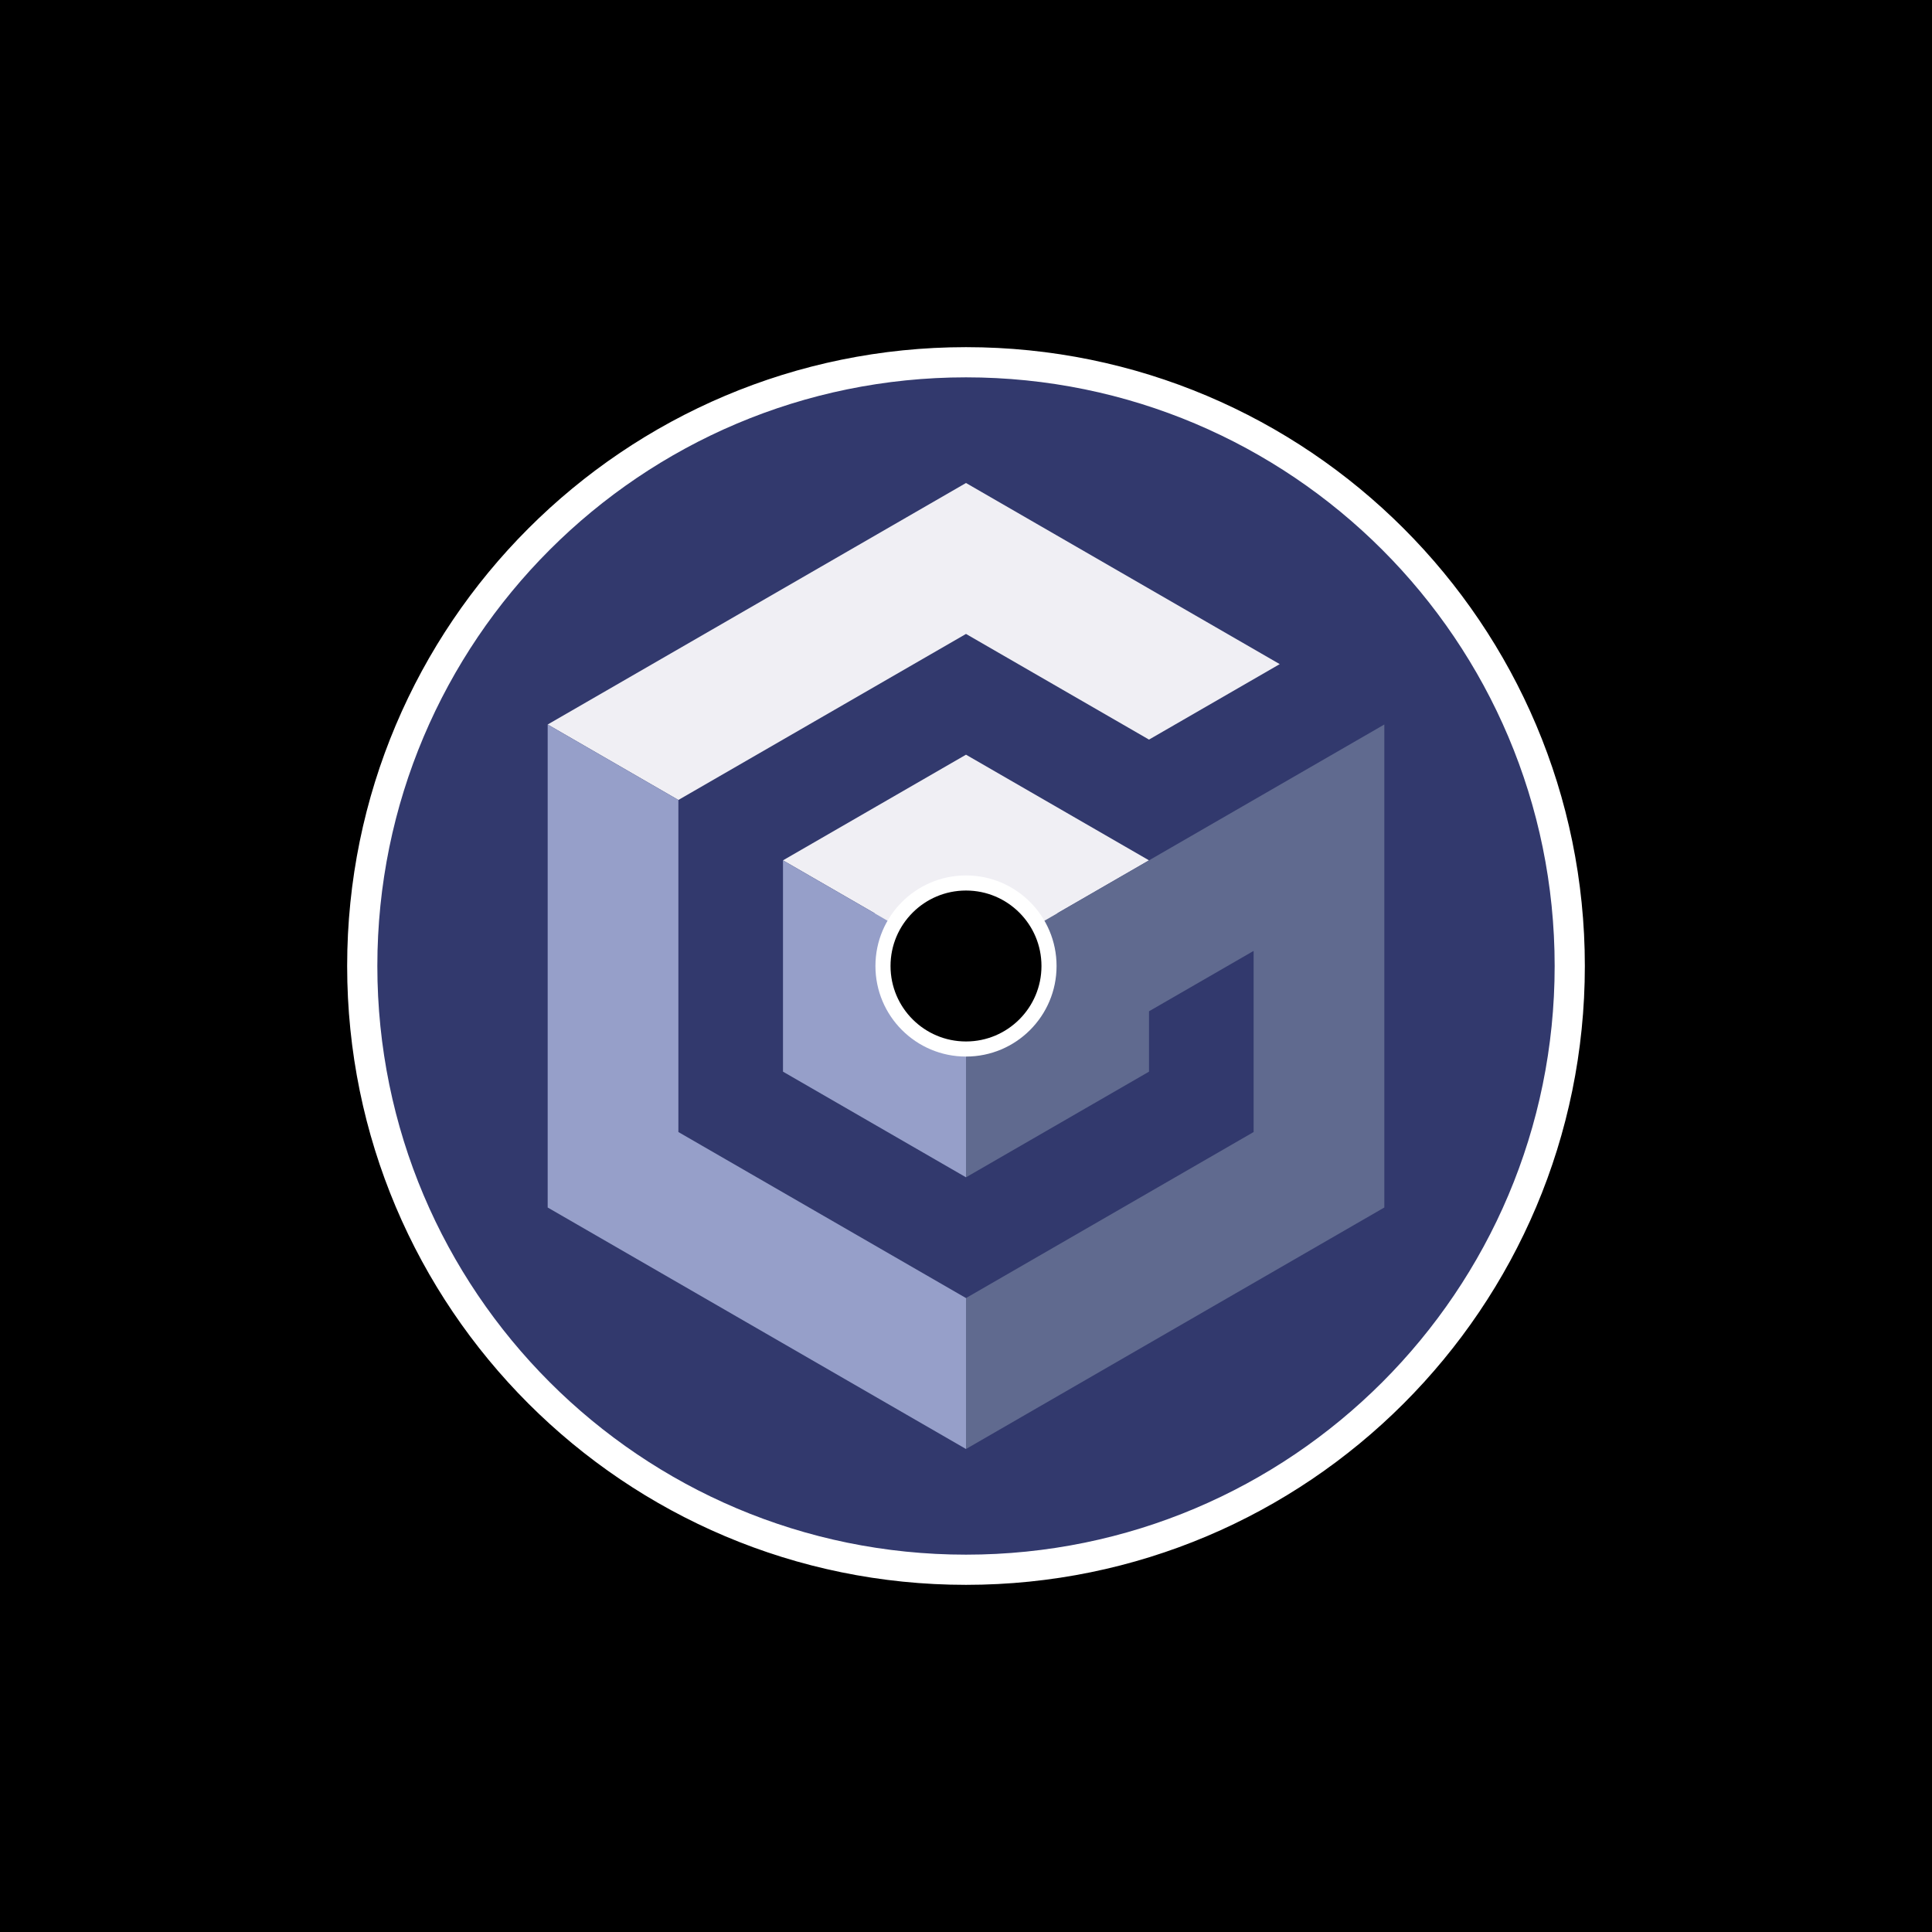
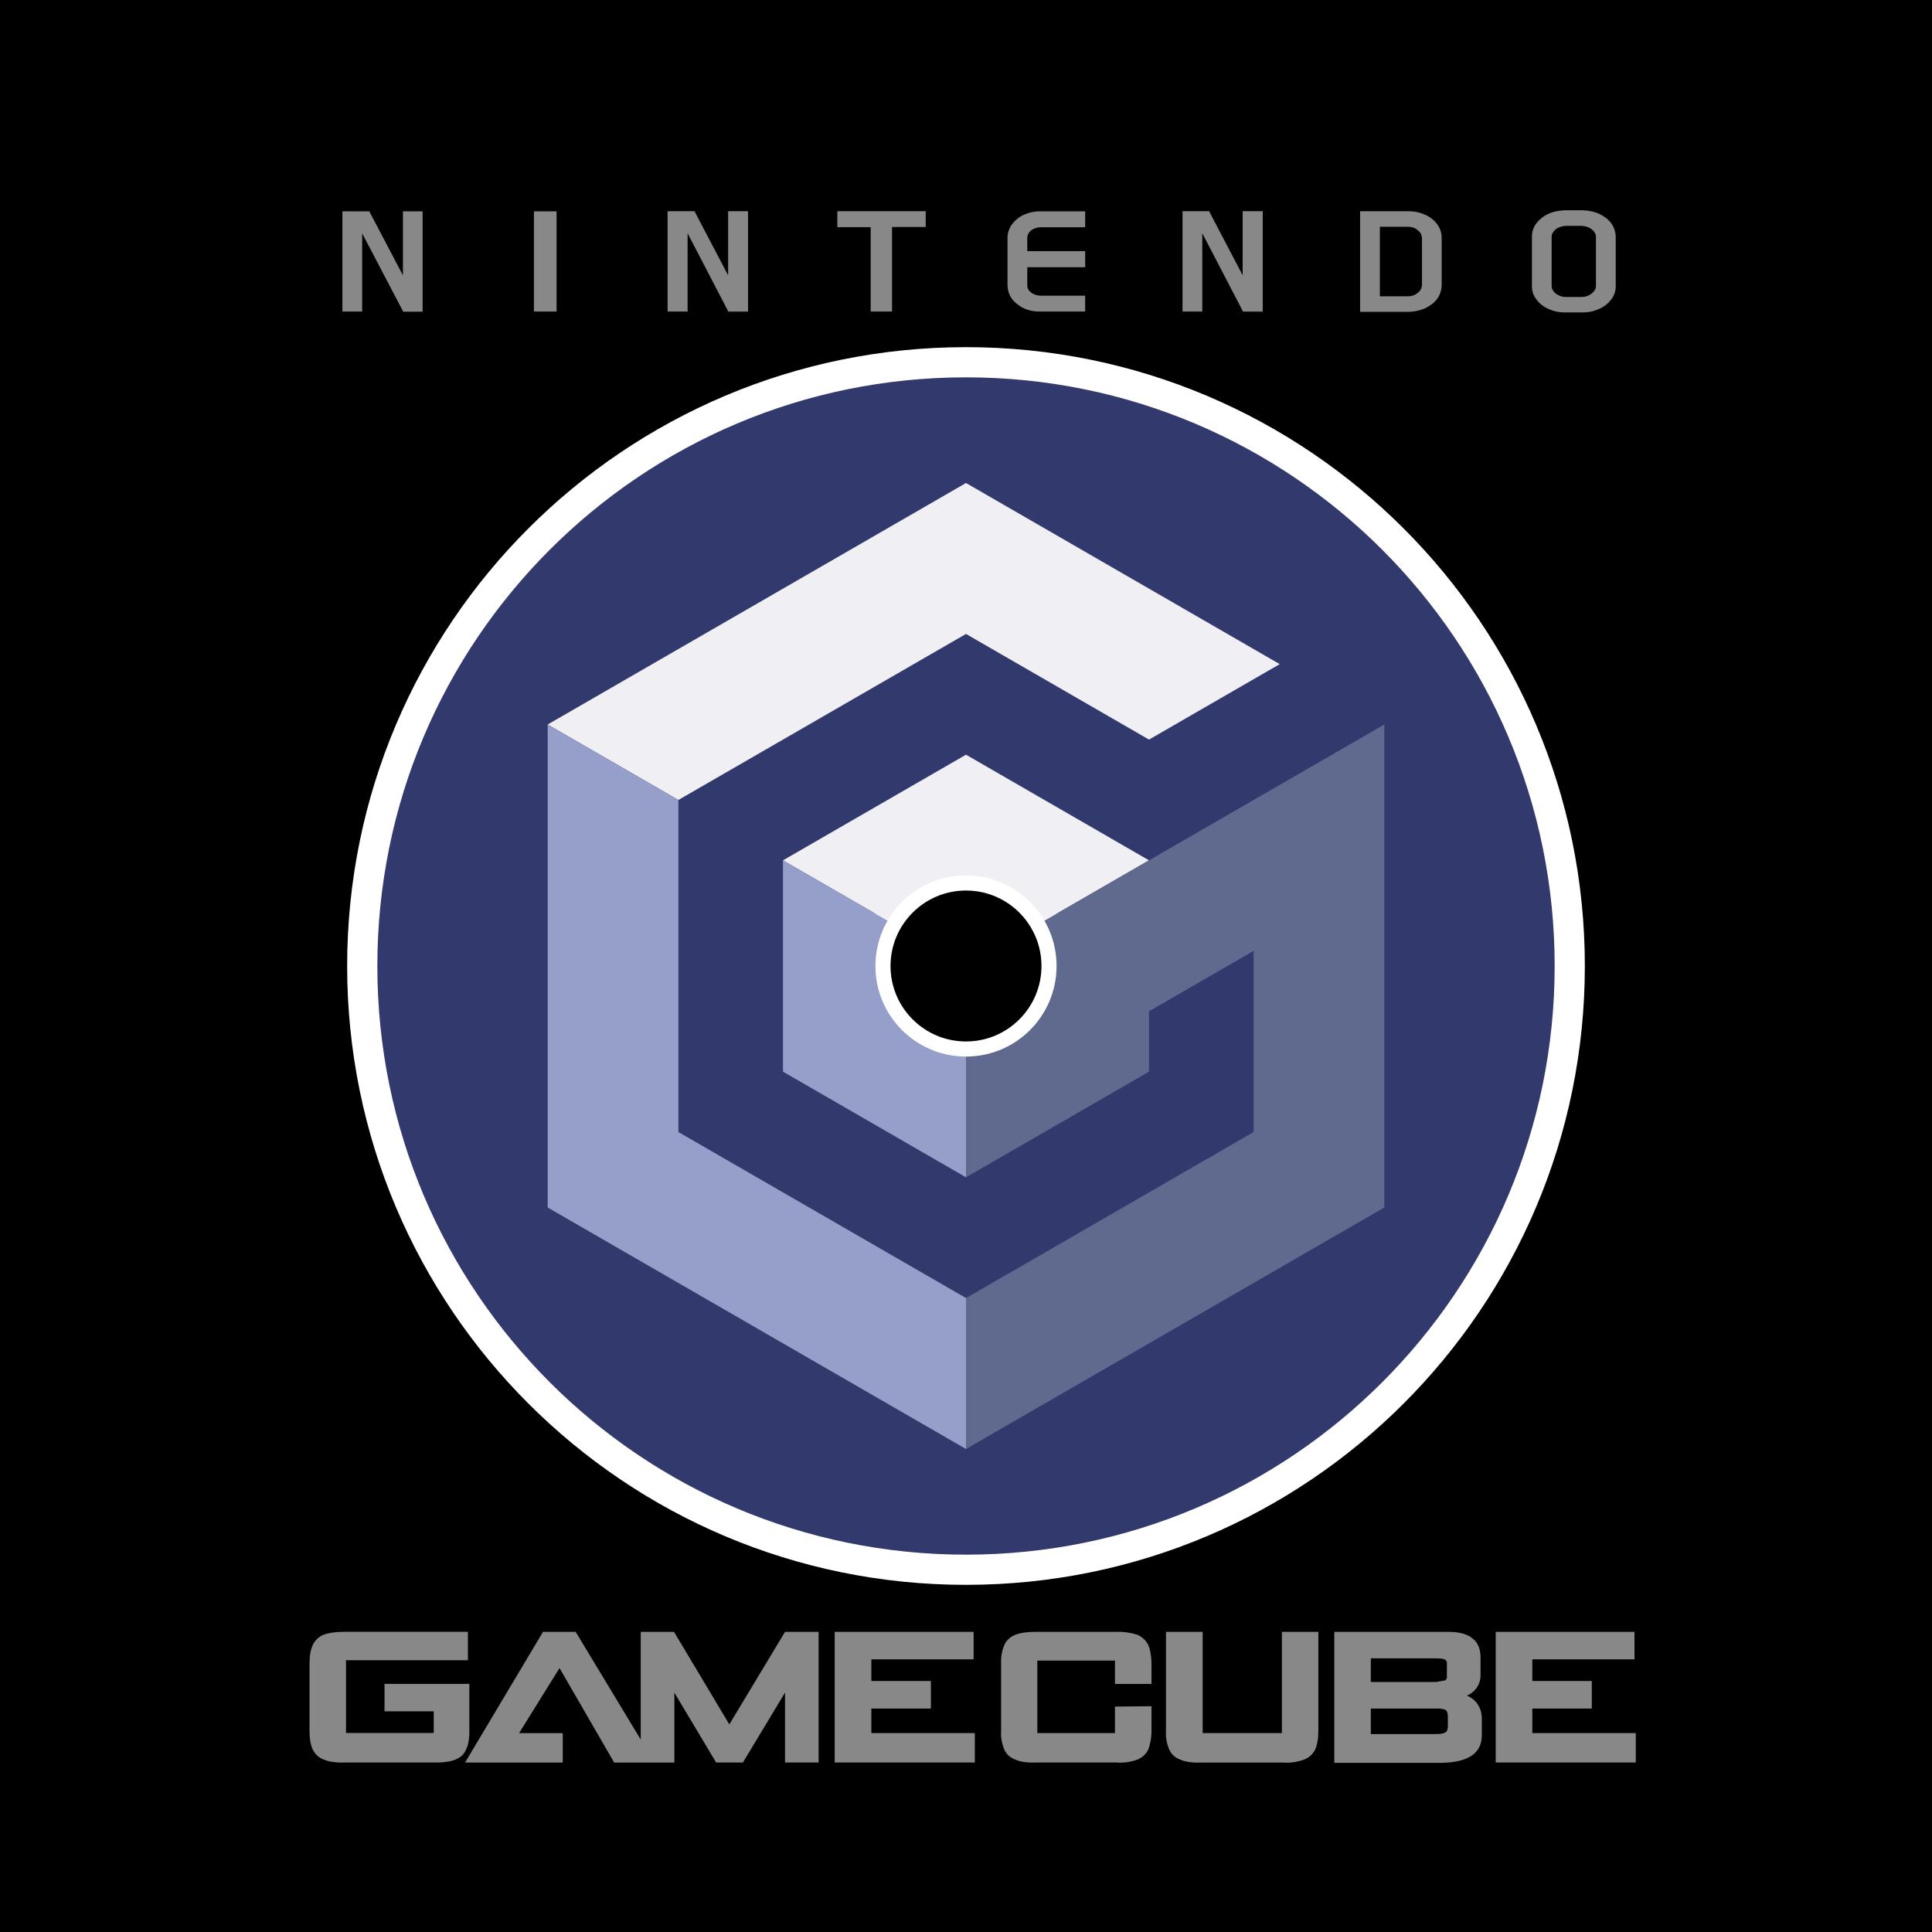
<svg xmlns="http://www.w3.org/2000/svg" xmlns:xlink="http://www.w3.org/1999/xlink" width="128px" height="128px" viewBox="0 0 256 256">
  <rect x="0" y="0" width="100%" height="100%" fill="#000" />
  <path id="disc" stroke="#fff" stroke-width="4px" fill="#32396d" d="M48,128 a80,80 0 1,0 160,0 a80,80 0 1,0 -160,0     M116,128 a12,12 0 1, 1 24,0 a12,12 0 1, 1 -24,0z" />
  <clipPath id="clip">
    <use xlink:href="#disc" />
  </clipPath>
  <g clip-path="url(#clip)">
    <path fill="#F0EFF4" d="     M128,128 l-24.25,-14 24.25,-14 24.25,14z     m0,-64 l-55.43,32 l17.32,10 38.11,-22 24.25,14 17.32,-10z" />
    <path fill="#969FC9" d="     M128,128 l-24.25,-14 v28 l24.25,14z     m-38.11,-22 l-17.32,-10 v64 l55.43,32 v-20 l-38.11,-22z" />
    <path fill="#606A8F" d="     M128,128     m38.11,22 l-38.11,22 v20 l55.43,-32 v-64 l-55.43,32 v28 l24.25,-14 v-8 l13.86,-8z" />
  </g>
+   <path fill="#888" d="M56,28h-2.61v8.48l-4.46,-8.48h-3.56v13.28h2.62v-10.36l5.44,10.38h2.57zm17.75,13.28v-13.28h-3v13.28h3zm17.36,0v-10.37l5.4,10.38h2.61v-13.31h-2.64v8.5l-4.46,-8.5h-3.56v13.3h2.66zm19.84,-13.28v2.1h4.42v11.18h2.83v-11.2h4.46v-2.1h-11.7zm32.84,2.1v-2.1h-6c-0.77,0,-1.5,0.17,-2.15,0.47s-1.15,0.73,-1.54,1.24a3.07,3.07,0,0,0,-0.6,1.72v6.47c0.04,0.6,0.21,1.16,0.56,1.67c0.39,0.51,0.9,0.9,1.5,1.24c0.64,0.3,1.33,0.47,2.14,0.47h6.09v-2.1h-5.83c-0.47,0,-0.9,-0.12,-1.29,-0.38c-0.34,-0.26,-0.55,-0.56,-0.55,-0.99v-2.4h7.67v-2.13h-7.67v-1.76c0,-0.43,0.21,-0.77,0.55,-1.03a2.27,2.27,0,0,1,1.29,-0.38h5.83zm15.52,11.18v-10.37l5.4,10.38h2.61v-13.31h-2.66v8.5l-4.45,-8.5h-3.52v13.3h2.62zm20.91,-13.3v13.34h6.43a5.83,5.83,0,0,0,2.2,-0.47c0.68,-0.35,1.2,-0.73,1.58,-1.25a3.2,3.2,0,0,0,0.6,-1.75v-6.43a3.07,3.07,0,0,0,-0.6,-1.72a3.87,3.87,0,0,0,-1.59,-1.24a5.12,5.12,0,0,0,-2.18,-0.47h-6.43zm7.6,2.5c0.38,0.25,0.55,0.6,0.6,1.02v6.3c-0.05,0.43,-0.22,0.77,-0.6,1.03c-0.35,0.3,-0.78,0.43,-1.25,0.43h-3.73v-9.21h3.73c0.47,0,0.9,0.12,1.24,0.42zm24.08,-2.15a5.84,5.84,0,0,0,-2.18,-0.47h-2.36c-0.82,0.04,-1.55,0.17,-2.19,0.47a4.3,4.3,0,0,0,-1.58,1.24a2.9,2.9,0,0,0,-0.6,1.76v6.65c0,0.64,0.21,1.2,0.6,1.71c0.38,0.51,0.9,0.94,1.58,1.24c0.64,0.3,1.37,0.47,2.19,0.47h2.36c0.81,0,1.54,-0.17,2.18,-0.47c0.69,-0.3,1.2,-0.73,1.59,-1.24s0.6,-1.11,0.6,-1.71v-6.65a3.2,3.2,0,0,0,-0.6,-1.76c-0.39,-0.51,-0.9,-0.9,-1.59,-1.24zm-1.03,2.02c0.39,0.3,0.6,0.64,0.6,1.02v6.52c0,0.39,-0.21,0.73,-0.6,1.03a2.06,2.06,0,0,1,-1.24,0.43h-2.19c-0.47,0,-0.9,-0.17,-1.28,-0.43c-0.35,-0.3,-0.56,-0.64,-0.56,-1.03v-6.51c0,-0.38,0.21,-0.72,0.56,-1.02c0.38,-0.26,0.81,-0.4,1.28,-0.43h2.2c0.46,0.04,0.9,0.17,1.23,0.42z" />
+   <path fill="#888" d="M62,220v-3.78h-16.31c-1.16,0,-2.1,0.13,-2.79,0.38a2.7,2.7,0,0,0,-1.46,1.38c-0.3,0.64,-0.43,1.5,-0.43,2.57v8.7c0,1.07,0.13,1.93,0.43,2.57c0.3,0.6,0.77,1.07,1.46,1.33c0.69,0.3,1.63,0.43,2.79,0.39h11.87c1.71,0.04,2.92,-0.26,3.64,-0.9c0.69,-0.7,1.03,-1.8,0.99,-3.4v-6.12h-11.24v3.64h6.52v2.87h-11.62v-9.64h16.15zm42.02,-3.77l-7.38,12.26l-7.33,-12.26h-4.41v14.27l-8.62,-14.27h-4.33l-10.33,17.32h12.95v-3.9h-5.79l5.36,-8.62l7.24,12.52h7.98v-9.26l5.53,9.25h3.55l5.58,-9.26v9.26h4.45v-17.31h-4.45zm24.99,3.64v-3.64h-18.41v17.31h18.57v-3.9h-13.71v-3.25h7.89v-3.65h-7.89v-2.87h13.55zm23.14,-1.89a2.84,2.84,0,0,0,-1.45,-1.37a8.2,8.2,0,0,0,-2.79,-0.38h-10.59c-1.2,0,-2.1,0.12,-2.78,0.38c-0.69,0.3,-1.2,0.73,-1.46,1.37c-0.3,0.65,-0.47,1.5,-0.43,2.58v8.7a5.57,5.57,0,0,0,0.43,2.57c0.26,0.6,0.77,1.07,1.46,1.33c0.68,0.3,1.58,0.43,2.78,0.38h10.59a6.5,6.5,0,0,0,2.79,-0.38a2.78,2.78,0,0,0,1.45,-1.33a7,7,0,0,0,0.43,-2.57v-3.18l-4.84,0.05v3.51h-10.29v-9.6h10.29v3.09h4.84v-2.57c0,-1.12,-0.17,-1.98,-0.43,-2.58zm22.55,-1.75h-4.84v13.41h-10.5v-13.41h-4.86v13.03a5.57,5.57,0,0,0,0.43,2.57c0.26,0.6,0.77,1.07,1.46,1.33c0.68,0.3,1.58,0.43,2.78,0.39h10.8a6.6,6.6,0,0,0,2.83,-0.4a2.62,2.62,0,0,0,1.46,-1.32c0.3,-0.64,0.43,-1.5,0.43,-2.57v-13.04zm21.48,3.6c0.04,-1.2,-0.3,-2.15,-1.03,-2.7c-0.69,-0.6,-1.76,-0.9,-3.22,-0.9h-15.13v17.36h14.06c3.69,-0.04,5.49,-1.25,5.49,-3.69v-2.1c0,-1.46,-0.65,-2.53,-1.97,-3.13a2.9,2.9,0,0,0,1.8,-2.83v-2.01zm-4.68,0.08c0.18,0.17,0.26,0.35,0.22,0.6v1.59a0.56,0.56,0,0,1,-0.22,0.56l-1.2,0.21h-8.66v-3.13h8.66c0.65,0,1.07,0.09,1.2,0.17zm-9.86,9.86v-3.38h8.7c0.65,0,1.03,0.08,1.25,0.21c0.17,0.17,0.26,0.43,0.26,0.86v1.24c0,0.39,-0.09,0.69,-0.26,0.81c-0.22,0.17,-0.6,0.26,-1.24,0.26h-8.7zm34.94,-9.9v-3.64h-18.39v17.31h18.56v-3.9h-13.71v-3.25h7.88v-3.65h-7.88v-2.87h13.54z" />
</svg>
